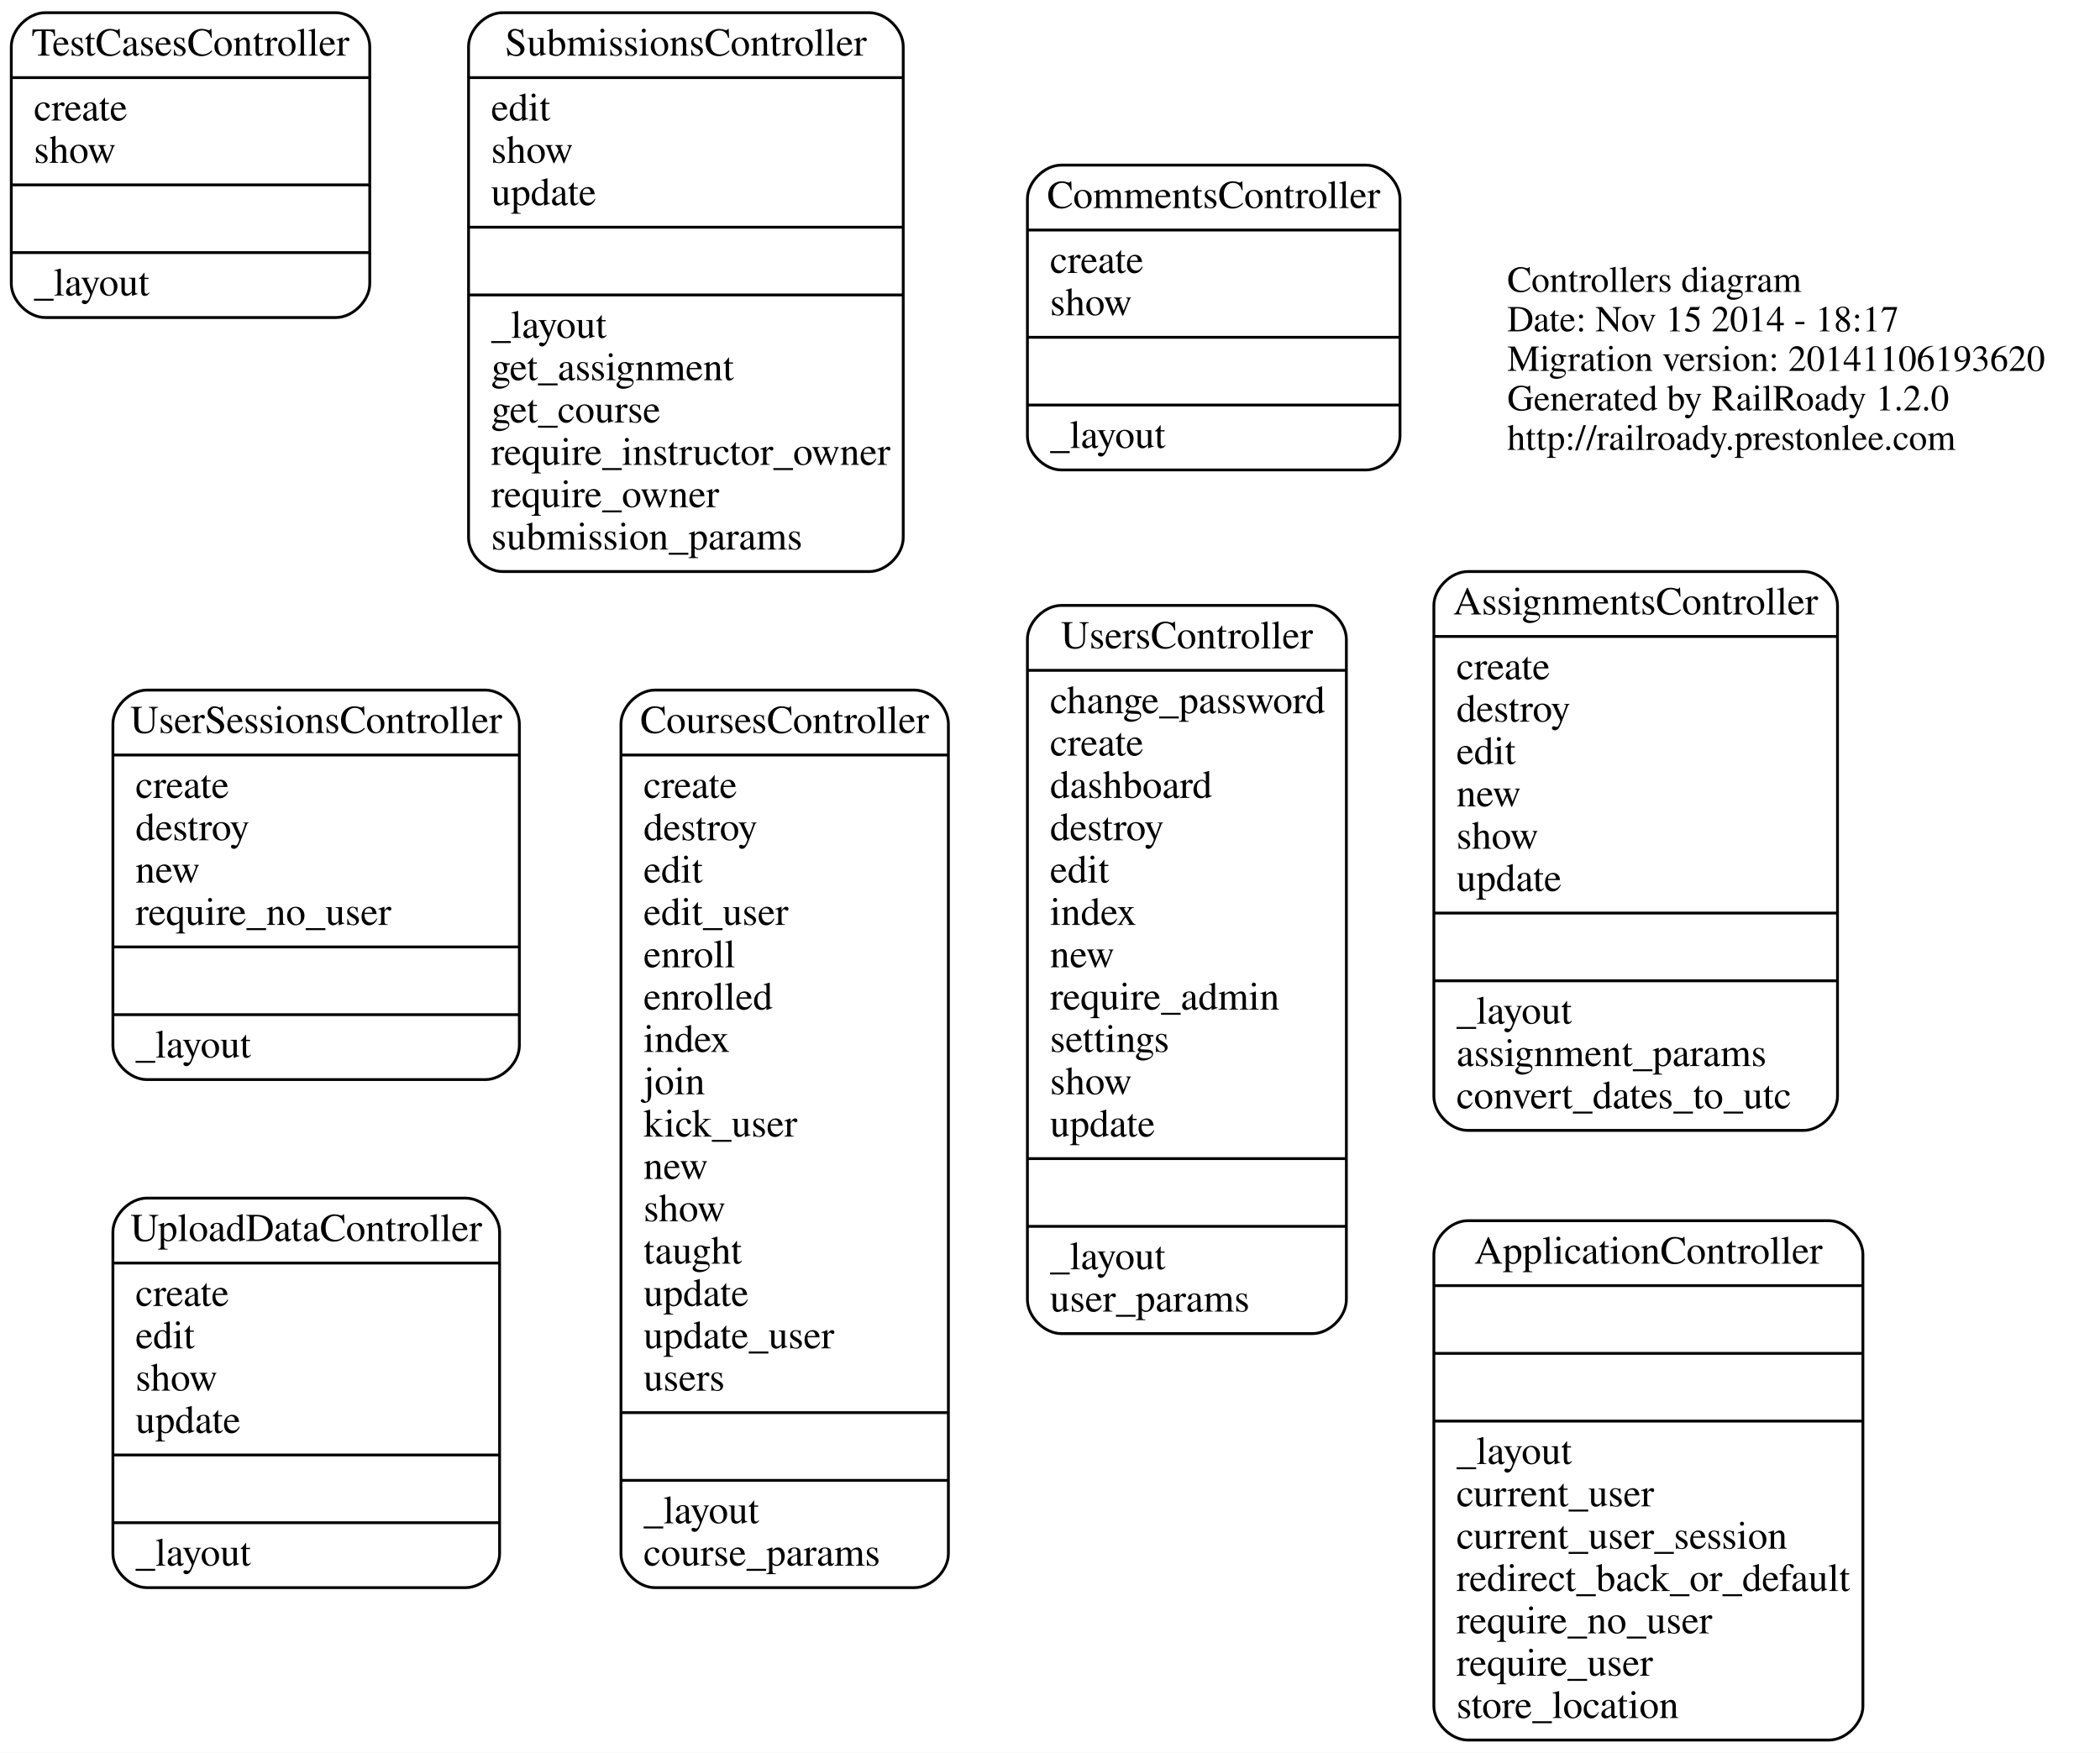
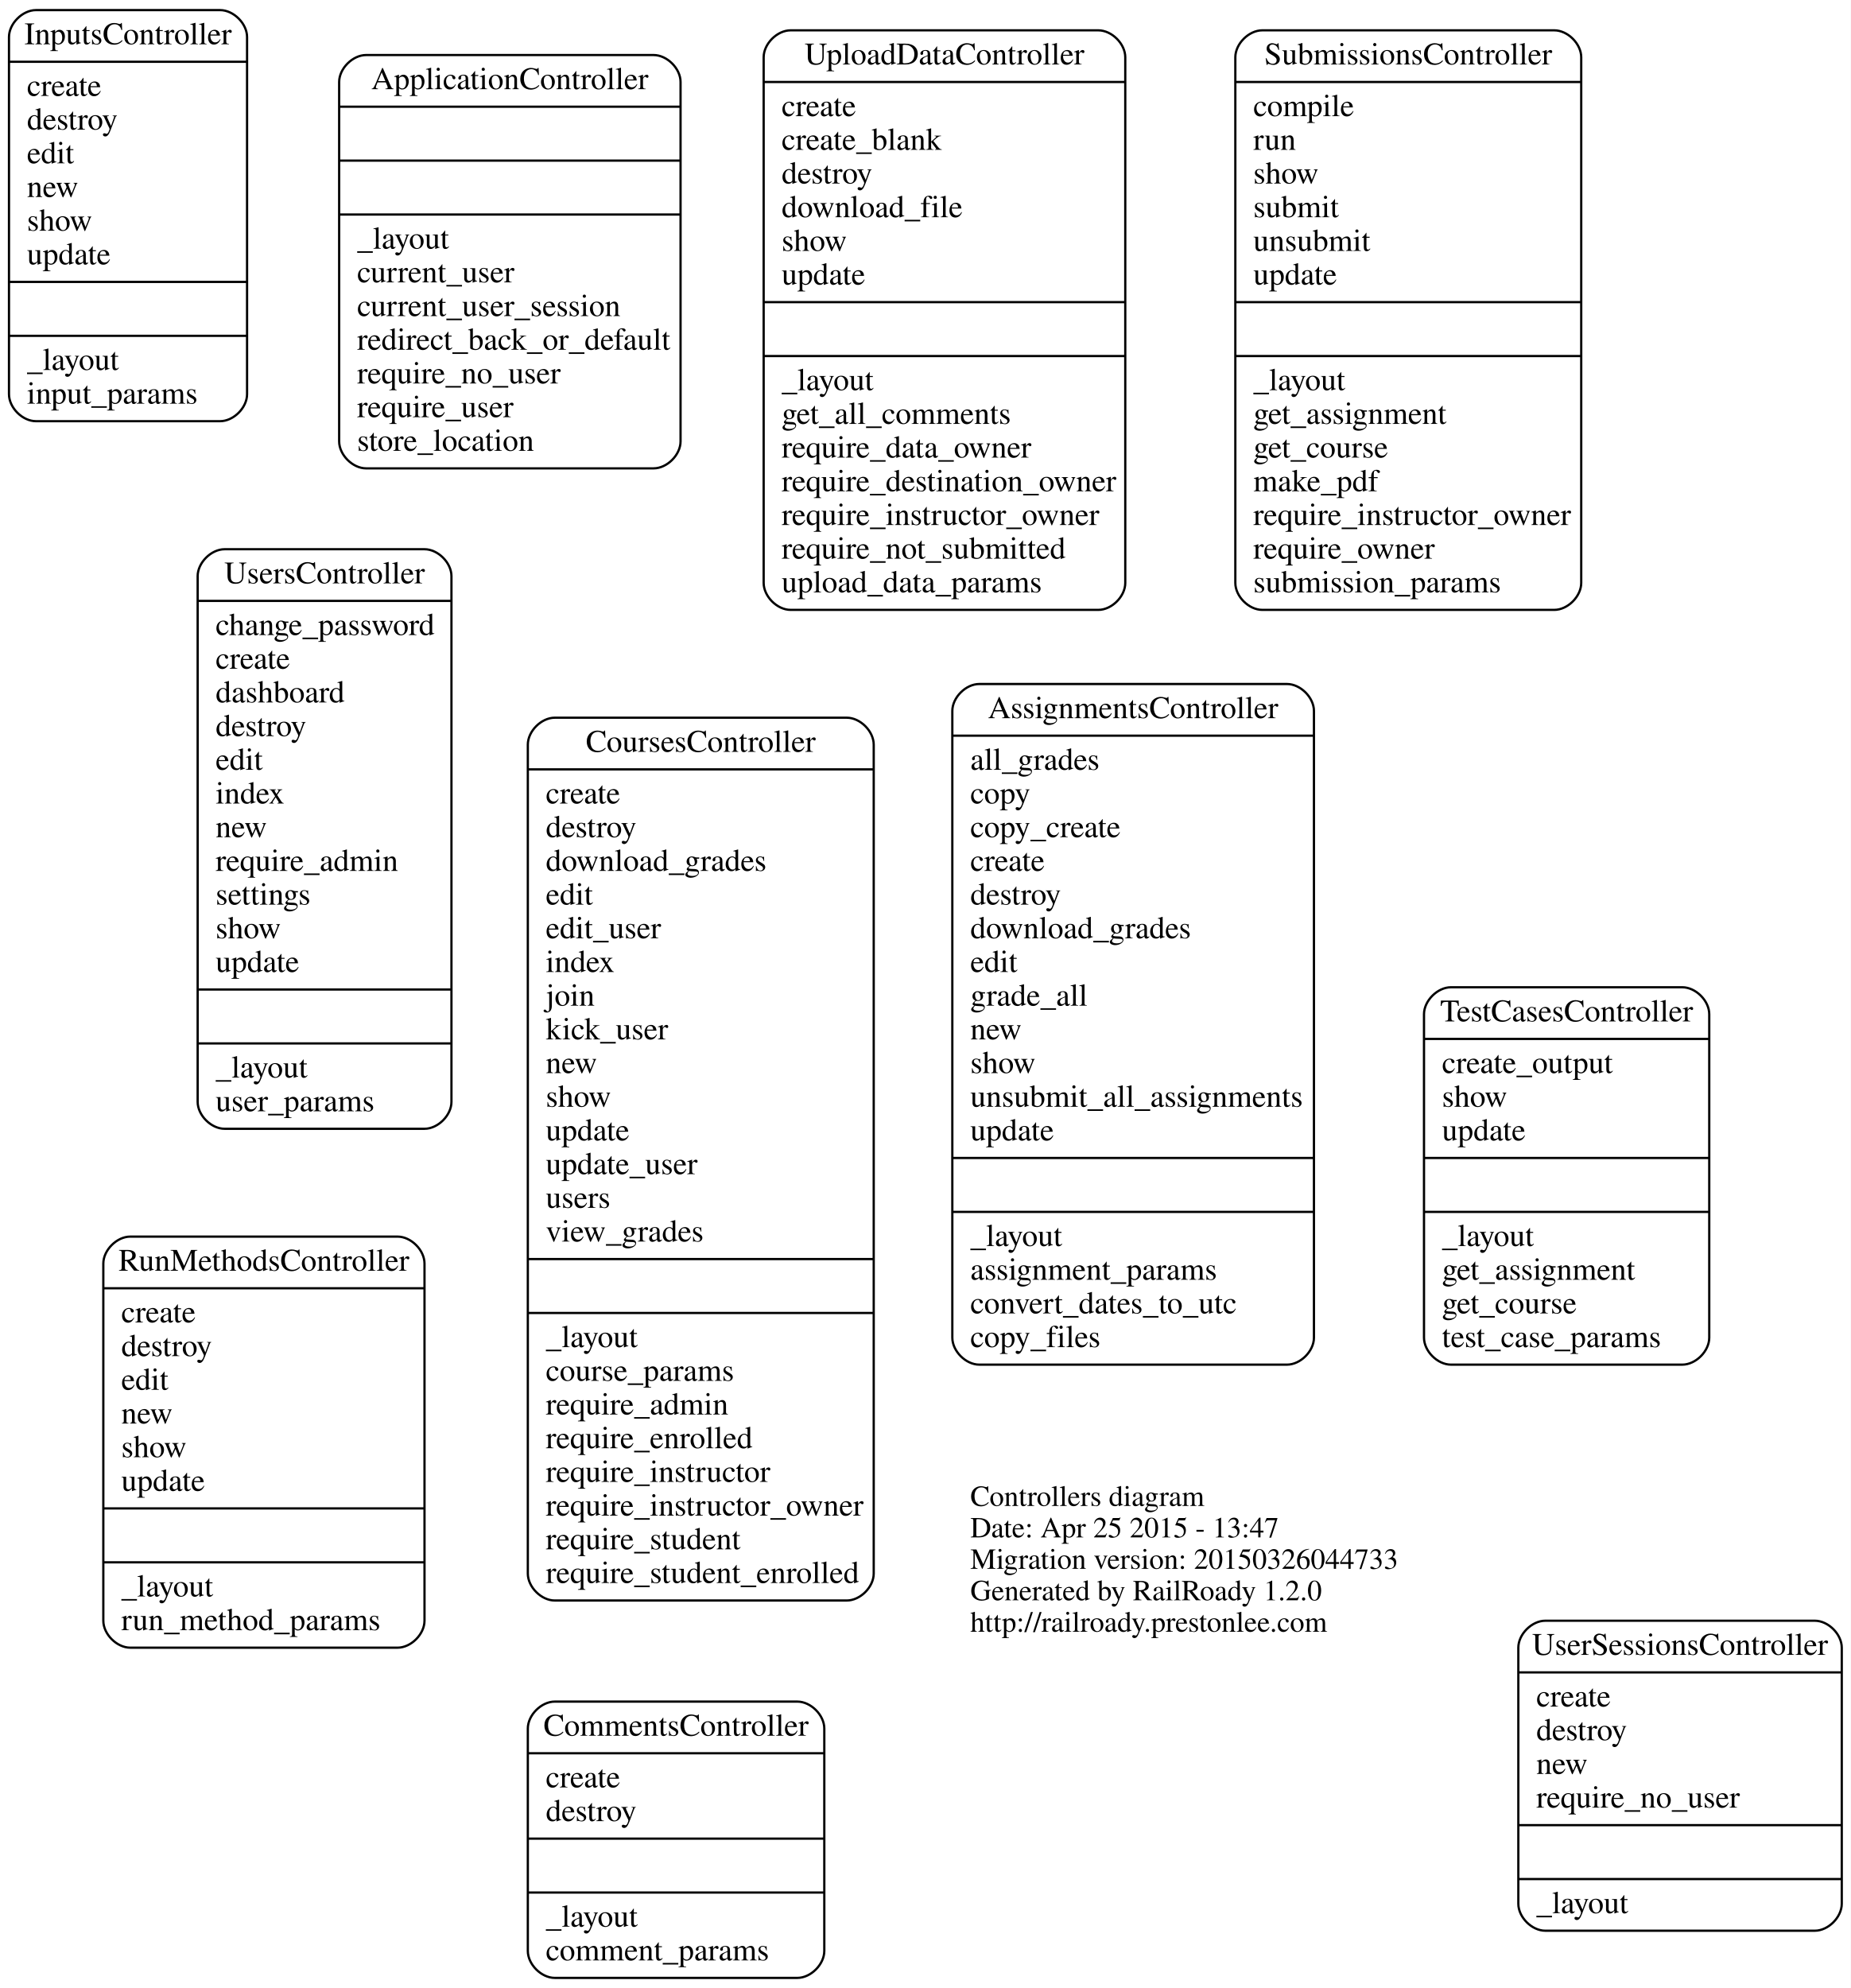
- <svg xmlns="http://www.w3.org/2000/svg" width="744pt" height="621pt" viewBox="0.00 0.00 744.00 621.00">
-   <g id="graph0" class="graph" transform="scale(1 1) rotate(0) translate(4 617)">
-     <polygon fill="white" stroke="none" points="-4,4 -4,-617 740,-617 740,4 -4,4" />
+ <svg xmlns="http://www.w3.org/2000/svg" width="824pt" height="885pt" viewBox="0.00 0.00 824.00 885.00">
+   <g id="graph0" class="graph" transform="scale(1 1) rotate(0) translate(4 881)">
+     <polygon fill="white" stroke="none" points="-4,4 -4,-881 820,-881 820,4 -4,4" />
    <g id="node1" class="node">
-       <text text-anchor="start" x="530" y="-513.6" font-family="Times,serif" font-size="13.00">Controllers diagram</text>
-       <text text-anchor="start" x="530" y="-499.6" font-family="Times,serif" font-size="13.00">Date: Nov 15 2014 - 18:17</text>
-       <text text-anchor="start" x="530" y="-485.6" font-family="Times,serif" font-size="13.00">Migration version: 20141106193620</text>
-       <text text-anchor="start" x="530" y="-471.6" font-family="Times,serif" font-size="13.00">Generated by RailRoady 1.2.0</text>
-       <text text-anchor="start" x="530" y="-457.6" font-family="Times,serif" font-size="13.00">http://railroady.prestonlee.com</text>
+       <text text-anchor="start" x="428" y="-210.6" font-family="Times,serif" font-size="13.00">Controllers diagram</text>
+       <text text-anchor="start" x="428" y="-196.6" font-family="Times,serif" font-size="13.00">Date: Apr 25 2015 - 13:47</text>
+       <text text-anchor="start" x="428" y="-182.6" font-family="Times,serif" font-size="13.00">Migration version: 20150326044733</text>
+       <text text-anchor="start" x="428" y="-168.6" font-family="Times,serif" font-size="13.00">Generated by RailRoady 1.2.0</text>
+       <text text-anchor="start" x="428" y="-154.6" font-family="Times,serif" font-size="13.00">http://railroady.prestonlee.com</text>
    </g>
    <g id="node2" class="node">
-       <path fill="none" stroke="black" d="M228,-54.5C228,-54.5 320,-54.5 320,-54.5 326,-54.5 332,-60.5 332,-66.5 332,-66.5 332,-360.5 332,-360.5 332,-366.5 326,-372.5 320,-372.5 320,-372.5 228,-372.5 228,-372.5 222,-372.5 216,-366.5 216,-360.5 216,-360.5 216,-66.5 216,-66.5 216,-60.5 222,-54.5 228,-54.5" />
-       <text text-anchor="middle" x="274" y="-357.3" font-family="Times,serif" font-size="14.00">CoursesController</text>
-       <polyline fill="none" stroke="black" points="216,-349.5 332,-349.5 " />
-       <text text-anchor="start" x="224" y="-334.3" font-family="Times,serif" font-size="14.00">create</text>
-       <text text-anchor="start" x="224" y="-319.3" font-family="Times,serif" font-size="14.00">destroy</text>
-       <text text-anchor="start" x="224" y="-304.3" font-family="Times,serif" font-size="14.00">edit</text>
-       <text text-anchor="start" x="224" y="-289.3" font-family="Times,serif" font-size="14.00">edit_user</text>
-       <text text-anchor="start" x="224" y="-274.3" font-family="Times,serif" font-size="14.00">enroll</text>
-       <text text-anchor="start" x="224" y="-259.3" font-family="Times,serif" font-size="14.00">enrolled</text>
-       <text text-anchor="start" x="224" y="-244.3" font-family="Times,serif" font-size="14.00">index</text>
-       <text text-anchor="start" x="224" y="-229.3" font-family="Times,serif" font-size="14.00">join</text>
-       <text text-anchor="start" x="224" y="-214.3" font-family="Times,serif" font-size="14.00">kick_user</text>
-       <text text-anchor="start" x="224" y="-199.3" font-family="Times,serif" font-size="14.00">new</text>
-       <text text-anchor="start" x="224" y="-184.3" font-family="Times,serif" font-size="14.00">show</text>
-       <text text-anchor="start" x="224" y="-169.3" font-family="Times,serif" font-size="14.00">taught</text>
-       <text text-anchor="start" x="224" y="-154.3" font-family="Times,serif" font-size="14.00">update</text>
-       <text text-anchor="start" x="224" y="-139.3" font-family="Times,serif" font-size="14.00">update_user</text>
-       <text text-anchor="start" x="224" y="-124.3" font-family="Times,serif" font-size="14.00">users</text>
-       <polyline fill="none" stroke="black" points="216,-116.5 332,-116.5 " />
-       <polyline fill="none" stroke="black" points="216,-92.5 332,-92.5 " />
-       <text text-anchor="start" x="224" y="-77.3" font-family="Times,serif" font-size="14.00">_layout</text>
-       <text text-anchor="start" x="224" y="-62.3" font-family="Times,serif" font-size="14.00">course_params</text>
+       <path fill="none" stroke="black" d="M243,-168.5C243,-168.5 373,-168.5 373,-168.5 379,-168.5 385,-174.5 385,-180.5 385,-180.5 385,-549.5 385,-549.5 385,-555.5 379,-561.5 373,-561.5 373,-561.5 243,-561.5 243,-561.5 237,-561.5 231,-555.5 231,-549.5 231,-549.5 231,-180.5 231,-180.5 231,-174.5 237,-168.5 243,-168.5" />
+       <text text-anchor="middle" x="308" y="-546.3" font-family="Times,serif" font-size="14.00">CoursesController</text>
+       <polyline fill="none" stroke="black" points="231,-538.5 385,-538.5 " />
+       <text text-anchor="start" x="239" y="-523.3" font-family="Times,serif" font-size="14.00">create</text>
+       <text text-anchor="start" x="239" y="-508.3" font-family="Times,serif" font-size="14.00">destroy</text>
+       <text text-anchor="start" x="239" y="-493.3" font-family="Times,serif" font-size="14.00">download_grades</text>
+       <text text-anchor="start" x="239" y="-478.3" font-family="Times,serif" font-size="14.00">edit</text>
+       <text text-anchor="start" x="239" y="-463.3" font-family="Times,serif" font-size="14.00">edit_user</text>
+       <text text-anchor="start" x="239" y="-448.3" font-family="Times,serif" font-size="14.00">index</text>
+       <text text-anchor="start" x="239" y="-433.3" font-family="Times,serif" font-size="14.00">join</text>
+       <text text-anchor="start" x="239" y="-418.3" font-family="Times,serif" font-size="14.00">kick_user</text>
+       <text text-anchor="start" x="239" y="-403.3" font-family="Times,serif" font-size="14.00">new</text>
+       <text text-anchor="start" x="239" y="-388.3" font-family="Times,serif" font-size="14.00">show</text>
+       <text text-anchor="start" x="239" y="-373.3" font-family="Times,serif" font-size="14.00">update</text>
+       <text text-anchor="start" x="239" y="-358.3" font-family="Times,serif" font-size="14.00">update_user</text>
+       <text text-anchor="start" x="239" y="-343.3" font-family="Times,serif" font-size="14.00">users</text>
+       <text text-anchor="start" x="239" y="-328.3" font-family="Times,serif" font-size="14.00">view_grades</text>
+       <polyline fill="none" stroke="black" points="231,-320.5 385,-320.5 " />
+       <polyline fill="none" stroke="black" points="231,-296.5 385,-296.5 " />
+       <text text-anchor="start" x="239" y="-281.3" font-family="Times,serif" font-size="14.00">_layout</text>
+       <text text-anchor="start" x="239" y="-266.3" font-family="Times,serif" font-size="14.00">course_params</text>
+       <text text-anchor="start" x="239" y="-251.3" font-family="Times,serif" font-size="14.00">require_admin</text>
+       <text text-anchor="start" x="239" y="-236.3" font-family="Times,serif" font-size="14.00">require_enrolled</text>
+       <text text-anchor="start" x="239" y="-221.3" font-family="Times,serif" font-size="14.00">require_instructor</text>
+       <text text-anchor="start" x="239" y="-206.3" font-family="Times,serif" font-size="14.00">require_instructor_owner</text>
+       <text text-anchor="start" x="239" y="-191.3" font-family="Times,serif" font-size="14.00">require_student</text>
+       <text text-anchor="start" x="239" y="-176.3" font-family="Times,serif" font-size="14.00">require_student_enrolled</text>
    </g>
    <g id="node3" class="node">
-       <path fill="none" stroke="black" d="M174,-414.5C174,-414.5 304,-414.5 304,-414.5 310,-414.5 316,-420.5 316,-426.5 316,-426.5 316,-600.5 316,-600.5 316,-606.5 310,-612.5 304,-612.5 304,-612.5 174,-612.5 174,-612.5 168,-612.5 162,-606.5 162,-600.5 162,-600.5 162,-426.5 162,-426.5 162,-420.5 168,-414.5 174,-414.5" />
-       <text text-anchor="middle" x="239" y="-597.3" font-family="Times,serif" font-size="14.00">SubmissionsController</text>
-       <polyline fill="none" stroke="black" points="162,-589.5 316,-589.5 " />
-       <text text-anchor="start" x="170" y="-574.3" font-family="Times,serif" font-size="14.00">edit</text>
-       <text text-anchor="start" x="170" y="-559.3" font-family="Times,serif" font-size="14.00">show</text>
-       <text text-anchor="start" x="170" y="-544.3" font-family="Times,serif" font-size="14.00">update</text>
-       <polyline fill="none" stroke="black" points="162,-536.5 316,-536.5 " />
-       <polyline fill="none" stroke="black" points="162,-512.5 316,-512.5 " />
-       <text text-anchor="start" x="170" y="-497.3" font-family="Times,serif" font-size="14.00">_layout</text>
-       <text text-anchor="start" x="170" y="-482.3" font-family="Times,serif" font-size="14.00">get_assignment</text>
-       <text text-anchor="start" x="170" y="-467.3" font-family="Times,serif" font-size="14.00">get_course</text>
-       <text text-anchor="start" x="170" y="-452.3" font-family="Times,serif" font-size="14.00">require_instructor_owner</text>
-       <text text-anchor="start" x="170" y="-437.3" font-family="Times,serif" font-size="14.00">require_owner</text>
-       <text text-anchor="start" x="170" y="-422.3" font-family="Times,serif" font-size="14.00">submission_params</text>
+       <path fill="none" stroke="black" d="M558,-609.5C558,-609.5 688,-609.5 688,-609.5 694,-609.5 700,-615.5 700,-621.5 700,-621.5 700,-855.5 700,-855.5 700,-861.5 694,-867.5 688,-867.5 688,-867.5 558,-867.5 558,-867.5 552,-867.5 546,-861.5 546,-855.5 546,-855.5 546,-621.5 546,-621.5 546,-615.5 552,-609.5 558,-609.5" />
+       <text text-anchor="middle" x="623" y="-852.3" font-family="Times,serif" font-size="14.00">SubmissionsController</text>
+       <polyline fill="none" stroke="black" points="546,-844.5 700,-844.5 " />
+       <text text-anchor="start" x="554" y="-829.3" font-family="Times,serif" font-size="14.00">compile</text>
+       <text text-anchor="start" x="554" y="-814.3" font-family="Times,serif" font-size="14.00">run</text>
+       <text text-anchor="start" x="554" y="-799.3" font-family="Times,serif" font-size="14.00">show</text>
+       <text text-anchor="start" x="554" y="-784.3" font-family="Times,serif" font-size="14.00">submit</text>
+       <text text-anchor="start" x="554" y="-769.3" font-family="Times,serif" font-size="14.00">unsubmit</text>
+       <text text-anchor="start" x="554" y="-754.3" font-family="Times,serif" font-size="14.00">update</text>
+       <polyline fill="none" stroke="black" points="546,-746.5 700,-746.5 " />
+       <polyline fill="none" stroke="black" points="546,-722.5 700,-722.5 " />
+       <text text-anchor="start" x="554" y="-707.3" font-family="Times,serif" font-size="14.00">_layout</text>
+       <text text-anchor="start" x="554" y="-692.3" font-family="Times,serif" font-size="14.00">get_assignment</text>
+       <text text-anchor="start" x="554" y="-677.3" font-family="Times,serif" font-size="14.00">get_course</text>
+       <text text-anchor="start" x="554" y="-662.3" font-family="Times,serif" font-size="14.00">make_pdf</text>
+       <text text-anchor="start" x="554" y="-647.3" font-family="Times,serif" font-size="14.00">require_instructor_owner</text>
+       <text text-anchor="start" x="554" y="-632.3" font-family="Times,serif" font-size="14.00">require_owner</text>
+       <text text-anchor="start" x="554" y="-617.3" font-family="Times,serif" font-size="14.00">submission_params</text>
    </g>
    <g id="node4" class="node">
-       <path fill="none" stroke="black" d="M12,-504.5C12,-504.5 115,-504.5 115,-504.5 121,-504.5 127,-510.5 127,-516.5 127,-516.5 127,-600.5 127,-600.5 127,-606.5 121,-612.5 115,-612.5 115,-612.5 12,-612.5 12,-612.5 6,-612.5 0,-606.5 0,-600.5 0,-600.5 0,-516.5 0,-516.5 0,-510.5 6,-504.5 12,-504.5" />
-       <text text-anchor="middle" x="63.5" y="-597.3" font-family="Times,serif" font-size="14.00">TestCasesController</text>
-       <polyline fill="none" stroke="black" points="0,-589.5 127,-589.5 " />
-       <text text-anchor="start" x="8" y="-574.3" font-family="Times,serif" font-size="14.00">create</text>
-       <text text-anchor="start" x="8" y="-559.3" font-family="Times,serif" font-size="14.00">show</text>
-       <polyline fill="none" stroke="black" points="0,-551.5 127,-551.5 " />
-       <polyline fill="none" stroke="black" points="0,-527.5 127,-527.5 " />
-       <text text-anchor="start" x="8" y="-512.3" font-family="Times,serif" font-size="14.00">_layout</text>
+       <path fill="none" stroke="black" d="M642,-273.5C642,-273.5 745,-273.5 745,-273.5 751,-273.5 757,-279.5 757,-285.5 757,-285.5 757,-429.5 757,-429.5 757,-435.5 751,-441.5 745,-441.5 745,-441.5 642,-441.5 642,-441.5 636,-441.5 630,-435.5 630,-429.5 630,-429.5 630,-285.5 630,-285.5 630,-279.5 636,-273.5 642,-273.5" />
+       <text text-anchor="middle" x="693.5" y="-426.3" font-family="Times,serif" font-size="14.00">TestCasesController</text>
+       <polyline fill="none" stroke="black" points="630,-418.5 757,-418.5 " />
+       <text text-anchor="start" x="638" y="-403.3" font-family="Times,serif" font-size="14.00">create_output</text>
+       <text text-anchor="start" x="638" y="-388.3" font-family="Times,serif" font-size="14.00">show</text>
+       <text text-anchor="start" x="638" y="-373.3" font-family="Times,serif" font-size="14.00">update</text>
+       <polyline fill="none" stroke="black" points="630,-365.5 757,-365.5 " />
+       <polyline fill="none" stroke="black" points="630,-341.5 757,-341.5 " />
+       <text text-anchor="start" x="638" y="-326.3" font-family="Times,serif" font-size="14.00">_layout</text>
+       <text text-anchor="start" x="638" y="-311.3" font-family="Times,serif" font-size="14.00">get_assignment</text>
+       <text text-anchor="start" x="638" y="-296.3" font-family="Times,serif" font-size="14.00">get_course</text>
+       <text text-anchor="start" x="638" y="-281.3" font-family="Times,serif" font-size="14.00">test_case_params</text>
    </g>
    <g id="node5" class="node">
-       <path fill="none" stroke="black" d="M48,-234.5C48,-234.5 168,-234.5 168,-234.5 174,-234.5 180,-240.5 180,-246.5 180,-246.5 180,-360.5 180,-360.5 180,-366.5 174,-372.5 168,-372.5 168,-372.5 48,-372.5 48,-372.5 42,-372.5 36,-366.5 36,-360.5 36,-360.5 36,-246.5 36,-246.5 36,-240.5 42,-234.5 48,-234.5" />
-       <text text-anchor="middle" x="108" y="-357.3" font-family="Times,serif" font-size="14.00">UserSessionsController</text>
-       <polyline fill="none" stroke="black" points="36,-349.5 180,-349.5 " />
-       <text text-anchor="start" x="44" y="-334.3" font-family="Times,serif" font-size="14.00">create</text>
-       <text text-anchor="start" x="44" y="-319.3" font-family="Times,serif" font-size="14.00">destroy</text>
-       <text text-anchor="start" x="44" y="-304.3" font-family="Times,serif" font-size="14.00">new</text>
-       <text text-anchor="start" x="44" y="-289.3" font-family="Times,serif" font-size="14.00">require_no_user</text>
-       <polyline fill="none" stroke="black" points="36,-281.5 180,-281.5 " />
-       <polyline fill="none" stroke="black" points="36,-257.5 180,-257.5 " />
-       <text text-anchor="start" x="44" y="-242.3" font-family="Times,serif" font-size="14.00">_layout</text>
+       <path fill="none" stroke="black" d="M54,-147.5C54,-147.5 173,-147.5 173,-147.5 179,-147.5 185,-153.5 185,-159.5 185,-159.5 185,-318.5 185,-318.5 185,-324.5 179,-330.5 173,-330.5 173,-330.5 54,-330.5 54,-330.5 48,-330.5 42,-324.5 42,-318.5 42,-318.5 42,-159.5 42,-159.5 42,-153.5 48,-147.5 54,-147.5" />
+       <text text-anchor="middle" x="113.5" y="-315.3" font-family="Times,serif" font-size="14.00">RunMethodsController</text>
+       <polyline fill="none" stroke="black" points="42,-307.5 185,-307.5 " />
+       <text text-anchor="start" x="50" y="-292.3" font-family="Times,serif" font-size="14.00">create</text>
+       <text text-anchor="start" x="50" y="-277.3" font-family="Times,serif" font-size="14.00">destroy</text>
+       <text text-anchor="start" x="50" y="-262.3" font-family="Times,serif" font-size="14.00">edit</text>
+       <text text-anchor="start" x="50" y="-247.3" font-family="Times,serif" font-size="14.00">new</text>
+       <text text-anchor="start" x="50" y="-232.3" font-family="Times,serif" font-size="14.00">show</text>
+       <text text-anchor="start" x="50" y="-217.3" font-family="Times,serif" font-size="14.00">update</text>
+       <polyline fill="none" stroke="black" points="42,-209.5 185,-209.5 " />
+       <polyline fill="none" stroke="black" points="42,-185.5 185,-185.5 " />
+       <text text-anchor="start" x="50" y="-170.3" font-family="Times,serif" font-size="14.00">_layout</text>
+       <text text-anchor="start" x="50" y="-155.3" font-family="Times,serif" font-size="14.00">run_method_params</text>
    </g>
    <g id="node6" class="node">
-       <path fill="none" stroke="black" d="M516,-0.5C516,-0.5 644,-0.5 644,-0.5 650,-0.5 656,-6.5 656,-12.5 656,-12.5 656,-172.5 656,-172.5 656,-178.5 650,-184.5 644,-184.5 644,-184.5 516,-184.5 516,-184.5 510,-184.5 504,-178.5 504,-172.5 504,-172.5 504,-12.5 504,-12.5 504,-6.5 510,-0.5 516,-0.5" />
-       <text text-anchor="middle" x="580" y="-169.3" font-family="Times,serif" font-size="14.00">ApplicationController</text>
-       <polyline fill="none" stroke="black" points="504,-161.5 656,-161.5 " />
-       <polyline fill="none" stroke="black" points="504,-137.5 656,-137.5 " />
-       <polyline fill="none" stroke="black" points="504,-113.5 656,-113.5 " />
-       <text text-anchor="start" x="512" y="-98.3" font-family="Times,serif" font-size="14.00">_layout</text>
-       <text text-anchor="start" x="512" y="-83.3" font-family="Times,serif" font-size="14.00">current_user</text>
-       <text text-anchor="start" x="512" y="-68.3" font-family="Times,serif" font-size="14.00">current_user_session</text>
-       <text text-anchor="start" x="512" y="-53.3" font-family="Times,serif" font-size="14.00">redirect_back_or_default</text>
-       <text text-anchor="start" x="512" y="-38.3" font-family="Times,serif" font-size="14.00">require_no_user</text>
-       <text text-anchor="start" x="512" y="-23.3" font-family="Times,serif" font-size="14.00">require_user</text>
-       <text text-anchor="start" x="512" y="-8.3" font-family="Times,serif" font-size="14.00">store_location</text>
+       <path fill="none" stroke="black" d="M684,-21.5C684,-21.5 804,-21.5 804,-21.5 810,-21.5 816,-27.5 816,-33.5 816,-33.5 816,-147.5 816,-147.5 816,-153.5 810,-159.5 804,-159.5 804,-159.5 684,-159.5 684,-159.5 678,-159.5 672,-153.5 672,-147.5 672,-147.5 672,-33.5 672,-33.5 672,-27.5 678,-21.5 684,-21.5" />
+       <text text-anchor="middle" x="744" y="-144.3" font-family="Times,serif" font-size="14.00">UserSessionsController</text>
+       <polyline fill="none" stroke="black" points="672,-136.5 816,-136.5 " />
+       <text text-anchor="start" x="680" y="-121.3" font-family="Times,serif" font-size="14.00">create</text>
+       <text text-anchor="start" x="680" y="-106.3" font-family="Times,serif" font-size="14.00">destroy</text>
+       <text text-anchor="start" x="680" y="-91.3" font-family="Times,serif" font-size="14.00">new</text>
+       <text text-anchor="start" x="680" y="-76.3" font-family="Times,serif" font-size="14.00">require_no_user</text>
+       <polyline fill="none" stroke="black" points="672,-68.5 816,-68.5 " />
+       <polyline fill="none" stroke="black" points="672,-44.5 816,-44.5 " />
+       <text text-anchor="start" x="680" y="-29.3" font-family="Times,serif" font-size="14.00">_layout</text>
    </g>
    <g id="node7" class="node">
-       <path fill="none" stroke="black" d="M372,-450.5C372,-450.5 480,-450.5 480,-450.5 486,-450.5 492,-456.5 492,-462.5 492,-462.5 492,-546.5 492,-546.5 492,-552.5 486,-558.5 480,-558.5 480,-558.5 372,-558.5 372,-558.5 366,-558.5 360,-552.5 360,-546.5 360,-546.5 360,-462.5 360,-462.5 360,-456.5 366,-450.5 372,-450.5" />
-       <text text-anchor="middle" x="426" y="-543.3" font-family="Times,serif" font-size="14.00">CommentsController</text>
-       <polyline fill="none" stroke="black" points="360,-535.5 492,-535.5 " />
-       <text text-anchor="start" x="368" y="-520.3" font-family="Times,serif" font-size="14.00">create</text>
-       <text text-anchor="start" x="368" y="-505.3" font-family="Times,serif" font-size="14.00">show</text>
-       <polyline fill="none" stroke="black" points="360,-497.5 492,-497.5 " />
-       <polyline fill="none" stroke="black" points="360,-473.5 492,-473.5 " />
-       <text text-anchor="start" x="368" y="-458.3" font-family="Times,serif" font-size="14.00">_layout</text>
+       <path fill="none" stroke="black" d="M159,-672.5C159,-672.5 287,-672.5 287,-672.5 293,-672.5 299,-678.5 299,-684.5 299,-684.5 299,-844.5 299,-844.5 299,-850.5 293,-856.5 287,-856.5 287,-856.5 159,-856.5 159,-856.5 153,-856.5 147,-850.5 147,-844.5 147,-844.5 147,-684.5 147,-684.5 147,-678.5 153,-672.5 159,-672.5" />
+       <text text-anchor="middle" x="223" y="-841.3" font-family="Times,serif" font-size="14.00">ApplicationController</text>
+       <polyline fill="none" stroke="black" points="147,-833.5 299,-833.5 " />
+       <polyline fill="none" stroke="black" points="147,-809.5 299,-809.5 " />
+       <polyline fill="none" stroke="black" points="147,-785.5 299,-785.5 " />
+       <text text-anchor="start" x="155" y="-770.3" font-family="Times,serif" font-size="14.00">_layout</text>
+       <text text-anchor="start" x="155" y="-755.3" font-family="Times,serif" font-size="14.00">current_user</text>
+       <text text-anchor="start" x="155" y="-740.3" font-family="Times,serif" font-size="14.00">current_user_session</text>
+       <text text-anchor="start" x="155" y="-725.3" font-family="Times,serif" font-size="14.00">redirect_back_or_default</text>
+       <text text-anchor="start" x="155" y="-710.3" font-family="Times,serif" font-size="14.00">require_no_user</text>
+       <text text-anchor="start" x="155" y="-695.3" font-family="Times,serif" font-size="14.00">require_user</text>
+       <text text-anchor="start" x="155" y="-680.3" font-family="Times,serif" font-size="14.00">store_location</text>
    </g>
    <g id="node8" class="node">
-       <path fill="none" stroke="black" d="M372,-144.5C372,-144.5 461,-144.5 461,-144.5 467,-144.5 473,-150.5 473,-156.5 473,-156.5 473,-390.5 473,-390.5 473,-396.5 467,-402.5 461,-402.5 461,-402.5 372,-402.5 372,-402.5 366,-402.5 360,-396.5 360,-390.5 360,-390.5 360,-156.5 360,-156.5 360,-150.5 366,-144.5 372,-144.5" />
-       <text text-anchor="middle" x="416.5" y="-387.3" font-family="Times,serif" font-size="14.00">UsersController</text>
-       <polyline fill="none" stroke="black" points="360,-379.5 473,-379.5 " />
-       <text text-anchor="start" x="368" y="-364.3" font-family="Times,serif" font-size="14.00">change_password</text>
-       <text text-anchor="start" x="368" y="-349.3" font-family="Times,serif" font-size="14.00">create</text>
-       <text text-anchor="start" x="368" y="-334.3" font-family="Times,serif" font-size="14.00">dashboard</text>
-       <text text-anchor="start" x="368" y="-319.3" font-family="Times,serif" font-size="14.00">destroy</text>
-       <text text-anchor="start" x="368" y="-304.3" font-family="Times,serif" font-size="14.00">edit</text>
-       <text text-anchor="start" x="368" y="-289.3" font-family="Times,serif" font-size="14.00">index</text>
-       <text text-anchor="start" x="368" y="-274.3" font-family="Times,serif" font-size="14.00">new</text>
-       <text text-anchor="start" x="368" y="-259.3" font-family="Times,serif" font-size="14.00">require_admin</text>
-       <text text-anchor="start" x="368" y="-244.3" font-family="Times,serif" font-size="14.00">settings</text>
-       <text text-anchor="start" x="368" y="-229.3" font-family="Times,serif" font-size="14.00">show</text>
-       <text text-anchor="start" x="368" y="-214.3" font-family="Times,serif" font-size="14.00">update</text>
-       <polyline fill="none" stroke="black" points="360,-206.5 473,-206.5 " />
-       <polyline fill="none" stroke="black" points="360,-182.5 473,-182.5 " />
-       <text text-anchor="start" x="368" y="-167.3" font-family="Times,serif" font-size="14.00">_layout</text>
-       <text text-anchor="start" x="368" y="-152.3" font-family="Times,serif" font-size="14.00">user_params</text>
+       <path fill="none" stroke="black" d="M243,-0.5C243,-0.5 351,-0.5 351,-0.5 357,-0.5 363,-6.5 363,-12.5 363,-12.5 363,-111.5 363,-111.5 363,-117.5 357,-123.5 351,-123.5 351,-123.5 243,-123.5 243,-123.5 237,-123.5 231,-117.5 231,-111.5 231,-111.5 231,-12.5 231,-12.5 231,-6.5 237,-0.5 243,-0.5" />
+       <text text-anchor="middle" x="297" y="-108.3" font-family="Times,serif" font-size="14.00">CommentsController</text>
+       <polyline fill="none" stroke="black" points="231,-100.5 363,-100.5 " />
+       <text text-anchor="start" x="239" y="-85.3" font-family="Times,serif" font-size="14.00">create</text>
+       <text text-anchor="start" x="239" y="-70.3" font-family="Times,serif" font-size="14.00">destroy</text>
+       <polyline fill="none" stroke="black" points="231,-62.5 363,-62.5 " />
+       <polyline fill="none" stroke="black" points="231,-38.5 363,-38.5 " />
+       <text text-anchor="start" x="239" y="-23.3" font-family="Times,serif" font-size="14.00">_layout</text>
+       <text text-anchor="start" x="239" y="-8.3" font-family="Times,serif" font-size="14.00">comment_params</text>
    </g>
    <g id="node9" class="node">
-       <path fill="none" stroke="black" d="M48,-54.5C48,-54.5 161,-54.5 161,-54.5 167,-54.5 173,-60.5 173,-66.5 173,-66.5 173,-180.5 173,-180.5 173,-186.5 167,-192.5 161,-192.5 161,-192.5 48,-192.5 48,-192.5 42,-192.5 36,-186.5 36,-180.5 36,-180.5 36,-66.5 36,-66.5 36,-60.5 42,-54.5 48,-54.5" />
-       <text text-anchor="middle" x="104.5" y="-177.3" font-family="Times,serif" font-size="14.00">UploadDataController</text>
-       <polyline fill="none" stroke="black" points="36,-169.5 173,-169.5 " />
-       <text text-anchor="start" x="44" y="-154.3" font-family="Times,serif" font-size="14.00">create</text>
-       <text text-anchor="start" x="44" y="-139.3" font-family="Times,serif" font-size="14.00">edit</text>
-       <text text-anchor="start" x="44" y="-124.3" font-family="Times,serif" font-size="14.00">show</text>
-       <text text-anchor="start" x="44" y="-109.3" font-family="Times,serif" font-size="14.00">update</text>
-       <polyline fill="none" stroke="black" points="36,-101.5 173,-101.5 " />
-       <polyline fill="none" stroke="black" points="36,-77.5 173,-77.5 " />
-       <text text-anchor="start" x="44" y="-62.3" font-family="Times,serif" font-size="14.00">_layout</text>
+       <path fill="none" stroke="black" d="M96,-378.5C96,-378.5 185,-378.5 185,-378.5 191,-378.5 197,-384.5 197,-390.5 197,-390.5 197,-624.5 197,-624.5 197,-630.5 191,-636.5 185,-636.5 185,-636.5 96,-636.5 96,-636.5 90,-636.5 84,-630.5 84,-624.5 84,-624.5 84,-390.5 84,-390.5 84,-384.5 90,-378.5 96,-378.5" />
+       <text text-anchor="middle" x="140.5" y="-621.3" font-family="Times,serif" font-size="14.00">UsersController</text>
+       <polyline fill="none" stroke="black" points="84,-613.5 197,-613.5 " />
+       <text text-anchor="start" x="92" y="-598.3" font-family="Times,serif" font-size="14.00">change_password</text>
+       <text text-anchor="start" x="92" y="-583.3" font-family="Times,serif" font-size="14.00">create</text>
+       <text text-anchor="start" x="92" y="-568.3" font-family="Times,serif" font-size="14.00">dashboard</text>
+       <text text-anchor="start" x="92" y="-553.3" font-family="Times,serif" font-size="14.00">destroy</text>
+       <text text-anchor="start" x="92" y="-538.3" font-family="Times,serif" font-size="14.00">edit</text>
+       <text text-anchor="start" x="92" y="-523.3" font-family="Times,serif" font-size="14.00">index</text>
+       <text text-anchor="start" x="92" y="-508.3" font-family="Times,serif" font-size="14.00">new</text>
+       <text text-anchor="start" x="92" y="-493.3" font-family="Times,serif" font-size="14.00">require_admin</text>
+       <text text-anchor="start" x="92" y="-478.3" font-family="Times,serif" font-size="14.00">settings</text>
+       <text text-anchor="start" x="92" y="-463.3" font-family="Times,serif" font-size="14.00">show</text>
+       <text text-anchor="start" x="92" y="-448.3" font-family="Times,serif" font-size="14.00">update</text>
+       <polyline fill="none" stroke="black" points="84,-440.5 197,-440.5 " />
+       <polyline fill="none" stroke="black" points="84,-416.5 197,-416.5 " />
+       <text text-anchor="start" x="92" y="-401.3" font-family="Times,serif" font-size="14.00">_layout</text>
+       <text text-anchor="start" x="92" y="-386.3" font-family="Times,serif" font-size="14.00">user_params</text>
    </g>
    <g id="node10" class="node">
-       <path fill="none" stroke="black" d="M516,-216.5C516,-216.5 635,-216.5 635,-216.5 641,-216.5 647,-222.5 647,-228.5 647,-228.5 647,-402.5 647,-402.5 647,-408.5 641,-414.5 635,-414.5 635,-414.5 516,-414.5 516,-414.5 510,-414.5 504,-408.5 504,-402.5 504,-402.5 504,-228.5 504,-228.5 504,-222.5 510,-216.5 516,-216.5" />
-       <text text-anchor="middle" x="575.5" y="-399.3" font-family="Times,serif" font-size="14.00">AssignmentsController</text>
-       <polyline fill="none" stroke="black" points="504,-391.5 647,-391.5 " />
-       <text text-anchor="start" x="512" y="-376.3" font-family="Times,serif" font-size="14.00">create</text>
-       <text text-anchor="start" x="512" y="-361.3" font-family="Times,serif" font-size="14.00">destroy</text>
-       <text text-anchor="start" x="512" y="-346.3" font-family="Times,serif" font-size="14.00">edit</text>
-       <text text-anchor="start" x="512" y="-331.3" font-family="Times,serif" font-size="14.00">new</text>
-       <text text-anchor="start" x="512" y="-316.3" font-family="Times,serif" font-size="14.00">show</text>
-       <text text-anchor="start" x="512" y="-301.3" font-family="Times,serif" font-size="14.00">update</text>
-       <polyline fill="none" stroke="black" points="504,-293.5 647,-293.5 " />
-       <polyline fill="none" stroke="black" points="504,-269.5 647,-269.5 " />
-       <text text-anchor="start" x="512" y="-254.3" font-family="Times,serif" font-size="14.00">_layout</text>
-       <text text-anchor="start" x="512" y="-239.3" font-family="Times,serif" font-size="14.00">assignment_params</text>
-       <text text-anchor="start" x="512" y="-224.3" font-family="Times,serif" font-size="14.00">convert_dates_to_utc</text>
+       <path fill="none" stroke="black" d="M12,-693.5C12,-693.5 94,-693.5 94,-693.5 100,-693.5 106,-699.5 106,-705.5 106,-705.5 106,-864.5 106,-864.5 106,-870.5 100,-876.5 94,-876.5 94,-876.5 12,-876.5 12,-876.5 6,-876.5 0,-870.5 0,-864.5 0,-864.5 0,-705.5 0,-705.5 0,-699.5 6,-693.5 12,-693.5" />
+       <text text-anchor="middle" x="53" y="-861.3" font-family="Times,serif" font-size="14.00">InputsController</text>
+       <polyline fill="none" stroke="black" points="0,-853.5 106,-853.5 " />
+       <text text-anchor="start" x="8" y="-838.3" font-family="Times,serif" font-size="14.00">create</text>
+       <text text-anchor="start" x="8" y="-823.3" font-family="Times,serif" font-size="14.00">destroy</text>
+       <text text-anchor="start" x="8" y="-808.3" font-family="Times,serif" font-size="14.00">edit</text>
+       <text text-anchor="start" x="8" y="-793.3" font-family="Times,serif" font-size="14.00">new</text>
+       <text text-anchor="start" x="8" y="-778.3" font-family="Times,serif" font-size="14.00">show</text>
+       <text text-anchor="start" x="8" y="-763.3" font-family="Times,serif" font-size="14.00">update</text>
+       <polyline fill="none" stroke="black" points="0,-755.5 106,-755.5 " />
+       <polyline fill="none" stroke="black" points="0,-731.5 106,-731.5 " />
+       <text text-anchor="start" x="8" y="-716.3" font-family="Times,serif" font-size="14.00">_layout</text>
+       <text text-anchor="start" x="8" y="-701.3" font-family="Times,serif" font-size="14.00">input_params</text>
+     </g>
+     <g id="node11" class="node">
+       <path fill="none" stroke="black" d="M348,-609.5C348,-609.5 485,-609.5 485,-609.5 491,-609.5 497,-615.5 497,-621.5 497,-621.5 497,-855.5 497,-855.5 497,-861.5 491,-867.5 485,-867.5 485,-867.5 348,-867.5 348,-867.5 342,-867.5 336,-861.5 336,-855.5 336,-855.5 336,-621.5 336,-621.5 336,-615.5 342,-609.5 348,-609.5" />
+       <text text-anchor="middle" x="416.5" y="-852.3" font-family="Times,serif" font-size="14.00">UploadDataController</text>
+       <polyline fill="none" stroke="black" points="336,-844.5 497,-844.5 " />
+       <text text-anchor="start" x="344" y="-829.3" font-family="Times,serif" font-size="14.00">create</text>
+       <text text-anchor="start" x="344" y="-814.3" font-family="Times,serif" font-size="14.00">create_blank</text>
+       <text text-anchor="start" x="344" y="-799.3" font-family="Times,serif" font-size="14.00">destroy</text>
+       <text text-anchor="start" x="344" y="-784.3" font-family="Times,serif" font-size="14.00">download_file</text>
+       <text text-anchor="start" x="344" y="-769.3" font-family="Times,serif" font-size="14.00">show</text>
+       <text text-anchor="start" x="344" y="-754.3" font-family="Times,serif" font-size="14.00">update</text>
+       <polyline fill="none" stroke="black" points="336,-746.5 497,-746.5 " />
+       <polyline fill="none" stroke="black" points="336,-722.5 497,-722.5 " />
+       <text text-anchor="start" x="344" y="-707.3" font-family="Times,serif" font-size="14.00">_layout</text>
+       <text text-anchor="start" x="344" y="-692.3" font-family="Times,serif" font-size="14.00">get_all_comments</text>
+       <text text-anchor="start" x="344" y="-677.3" font-family="Times,serif" font-size="14.00">require_data_owner</text>
+       <text text-anchor="start" x="344" y="-662.3" font-family="Times,serif" font-size="14.00">require_destination_owner</text>
+       <text text-anchor="start" x="344" y="-647.3" font-family="Times,serif" font-size="14.00">require_instructor_owner</text>
+       <text text-anchor="start" x="344" y="-632.3" font-family="Times,serif" font-size="14.00">require_not_submitted</text>
+       <text text-anchor="start" x="344" y="-617.3" font-family="Times,serif" font-size="14.00">upload_data_params</text>
+     </g>
+     <g id="node12" class="node">
+       <path fill="none" stroke="black" d="M432,-273.5C432,-273.5 569,-273.5 569,-273.5 575,-273.5 581,-279.5 581,-285.5 581,-285.5 581,-564.5 581,-564.5 581,-570.5 575,-576.5 569,-576.5 569,-576.5 432,-576.5 432,-576.5 426,-576.5 420,-570.5 420,-564.5 420,-564.5 420,-285.5 420,-285.5 420,-279.5 426,-273.5 432,-273.5" />
+       <text text-anchor="middle" x="500.5" y="-561.3" font-family="Times,serif" font-size="14.00">AssignmentsController</text>
+       <polyline fill="none" stroke="black" points="420,-553.5 581,-553.5 " />
+       <text text-anchor="start" x="428" y="-538.3" font-family="Times,serif" font-size="14.00">all_grades</text>
+       <text text-anchor="start" x="428" y="-523.3" font-family="Times,serif" font-size="14.00">copy</text>
+       <text text-anchor="start" x="428" y="-508.3" font-family="Times,serif" font-size="14.00">copy_create</text>
+       <text text-anchor="start" x="428" y="-493.3" font-family="Times,serif" font-size="14.00">create</text>
+       <text text-anchor="start" x="428" y="-478.3" font-family="Times,serif" font-size="14.00">destroy</text>
+       <text text-anchor="start" x="428" y="-463.3" font-family="Times,serif" font-size="14.00">download_grades</text>
+       <text text-anchor="start" x="428" y="-448.3" font-family="Times,serif" font-size="14.00">edit</text>
+       <text text-anchor="start" x="428" y="-433.3" font-family="Times,serif" font-size="14.00">grade_all</text>
+       <text text-anchor="start" x="428" y="-418.3" font-family="Times,serif" font-size="14.00">new</text>
+       <text text-anchor="start" x="428" y="-403.3" font-family="Times,serif" font-size="14.00">show</text>
+       <text text-anchor="start" x="428" y="-388.3" font-family="Times,serif" font-size="14.00">unsubmit_all_assignments</text>
+       <text text-anchor="start" x="428" y="-373.3" font-family="Times,serif" font-size="14.00">update</text>
+       <polyline fill="none" stroke="black" points="420,-365.5 581,-365.5 " />
+       <polyline fill="none" stroke="black" points="420,-341.5 581,-341.5 " />
+       <text text-anchor="start" x="428" y="-326.3" font-family="Times,serif" font-size="14.00">_layout</text>
+       <text text-anchor="start" x="428" y="-311.3" font-family="Times,serif" font-size="14.00">assignment_params</text>
+       <text text-anchor="start" x="428" y="-296.3" font-family="Times,serif" font-size="14.00">convert_dates_to_utc</text>
+       <text text-anchor="start" x="428" y="-281.3" font-family="Times,serif" font-size="14.00">copy_files</text>
    </g>
  </g>
</svg>
